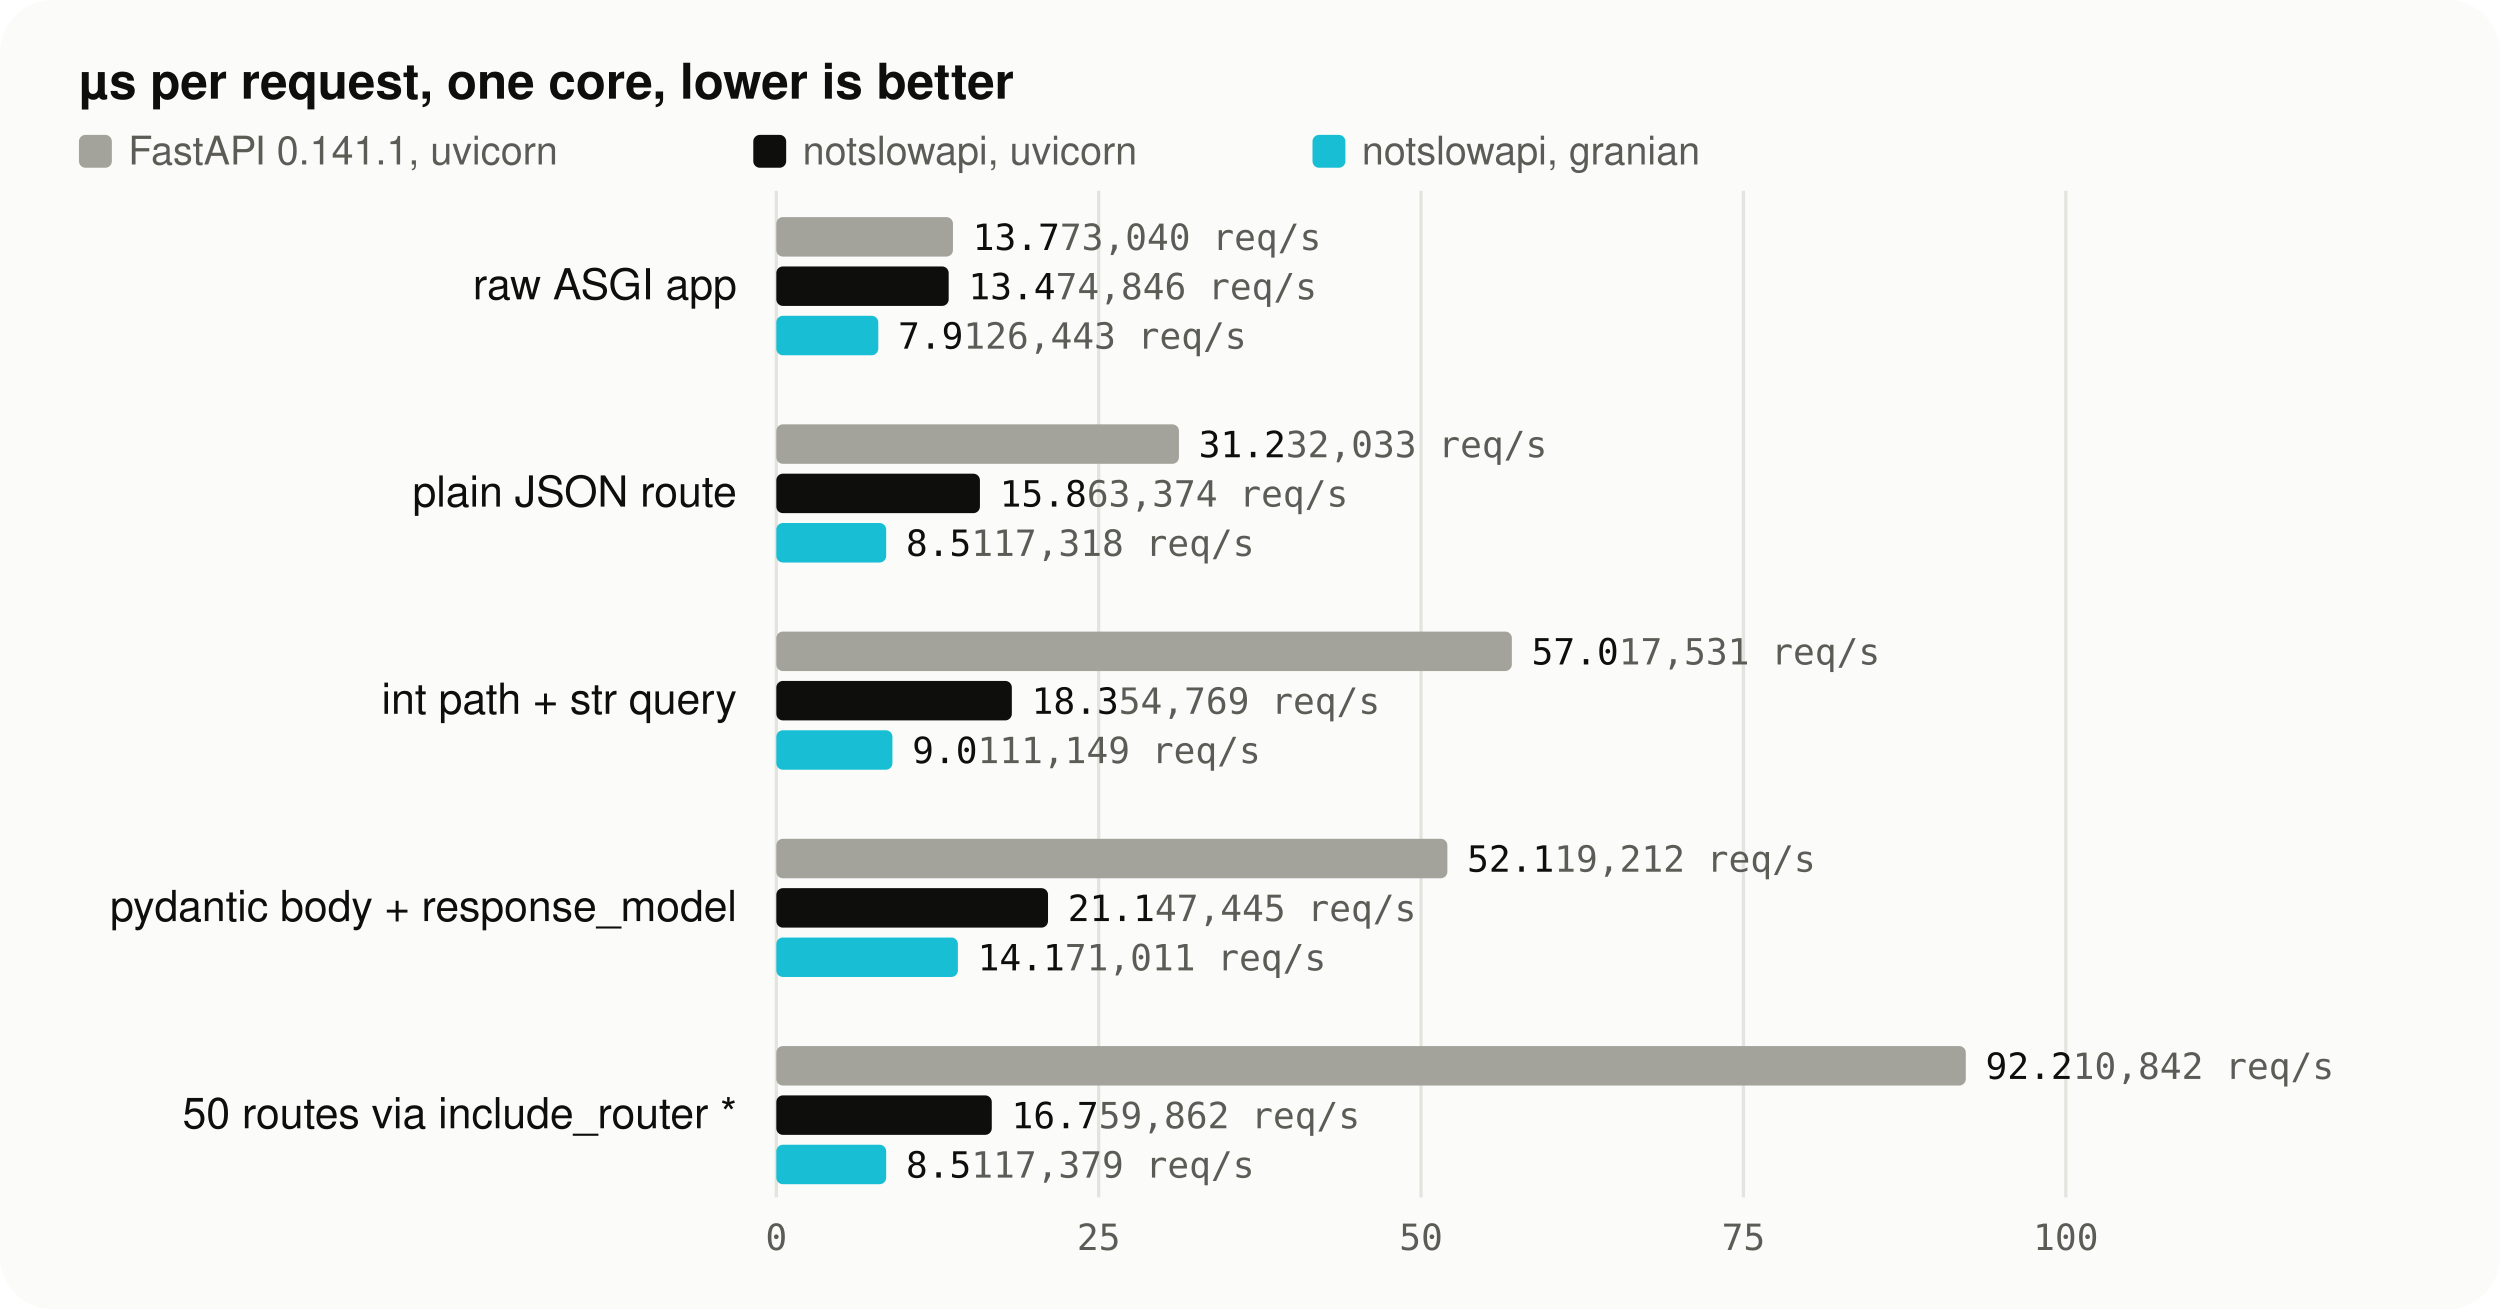
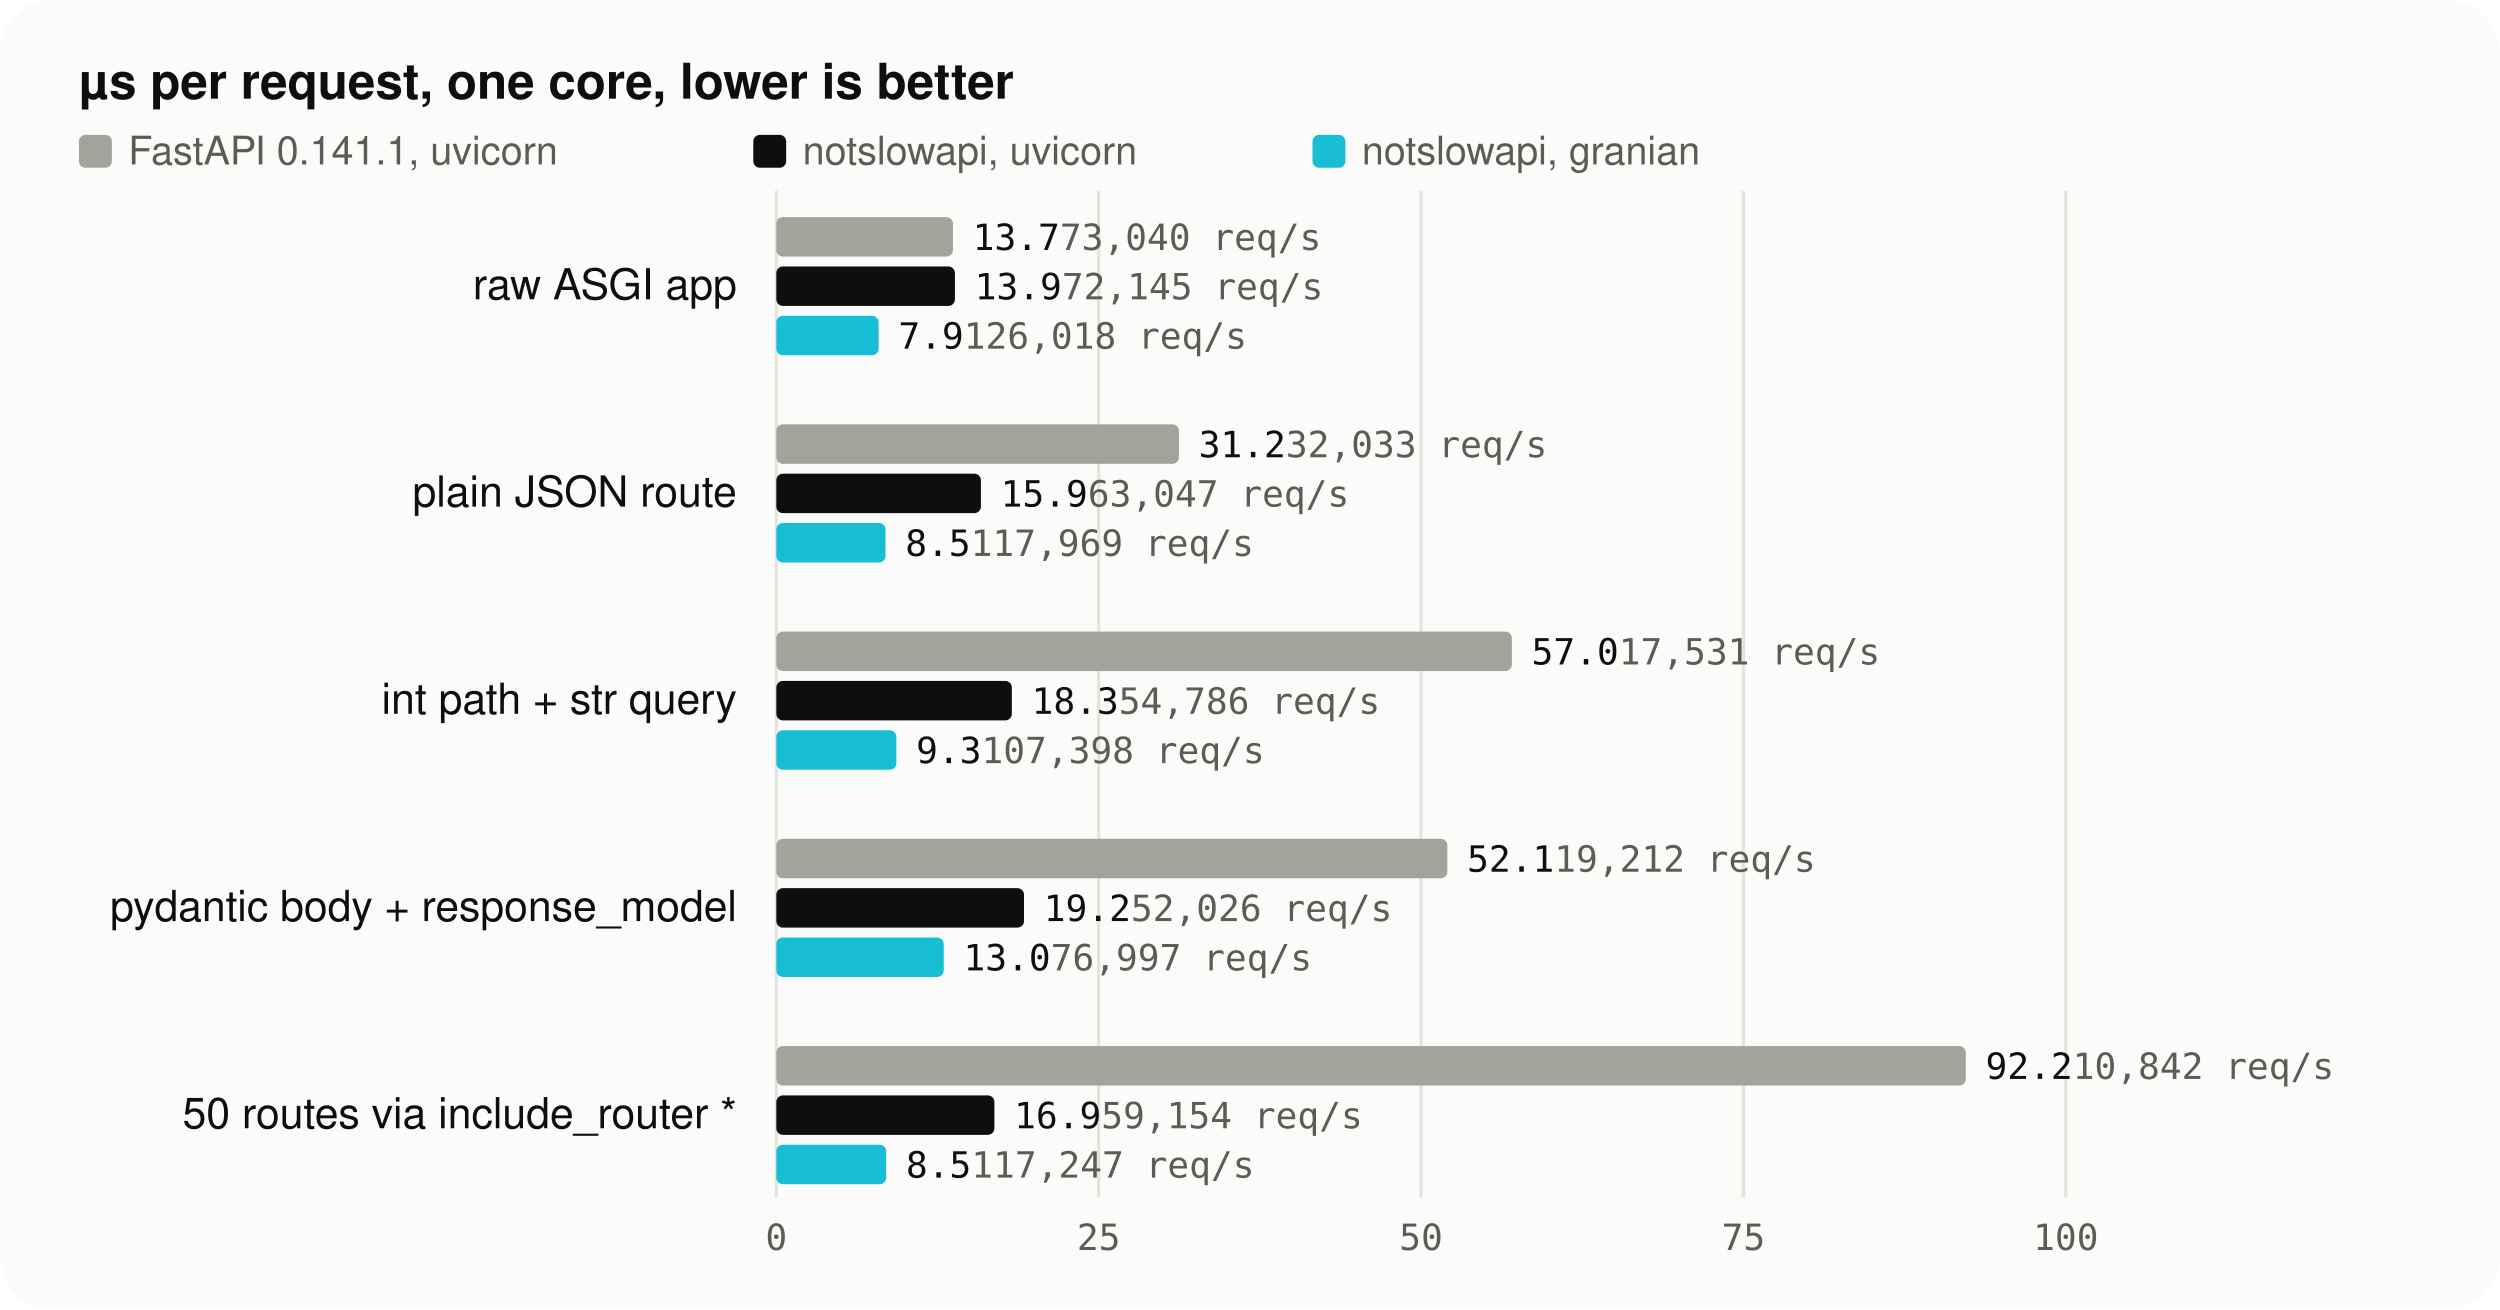
<svg xmlns="http://www.w3.org/2000/svg" viewBox="0 0 760 398" width="760" height="398" font-family="Instrument Sans, -apple-system, Segoe UI, Helvetica, Arial, sans-serif" font-size="13" role="img" aria-label="Microseconds per request by route">
  <rect width="760" height="398" fill="#fbfbf9" rx="16" />
  <text x="24" y="30" font-size="15" font-weight="600" fill="#0e0e0d">µs per request, one core, lower is better</text>
  <rect x="24" y="41" width="10" height="10" rx="2" fill="#a3a39c" />
  <text x="39" y="50" fill="#5c5c57" font-size="12">FastAPI 0.141.1, uvicorn</text>
  <rect x="229" y="41" width="10" height="10" rx="2" fill="#0e0e0d" />
  <text x="244" y="50" fill="#5c5c57" font-size="12">notslowapi, uvicorn</text>
  <rect x="399" y="41" width="10" height="10" rx="2" fill="#18bed4" />
  <text x="414" y="50" fill="#5c5c57" font-size="12">notslowapi, granian</text>
  <line x1="236.0" y1="58" x2="236.0" y2="364" stroke="#e4e4df" stroke-width="1" />
  <text x="236.0" y="380" text-anchor="middle" fill="#5c5c57" font-size="11" font-family="SF Mono, Menlo, Consolas, monospace">0</text>
  <line x1="334.0" y1="58" x2="334.0" y2="364" stroke="#e4e4df" stroke-width="1" />
  <text x="334.0" y="380" text-anchor="middle" fill="#5c5c57" font-size="11" font-family="SF Mono, Menlo, Consolas, monospace">25</text>
  <line x1="432.0" y1="58" x2="432.0" y2="364" stroke="#e4e4df" stroke-width="1" />
  <text x="432.0" y="380" text-anchor="middle" fill="#5c5c57" font-size="11" font-family="SF Mono, Menlo, Consolas, monospace">50</text>
  <line x1="530.0" y1="58" x2="530.0" y2="364" stroke="#e4e4df" stroke-width="1" />
  <text x="530.0" y="380" text-anchor="middle" fill="#5c5c57" font-size="11" font-family="SF Mono, Menlo, Consolas, monospace">75</text>
  <line x1="628.0" y1="58" x2="628.0" y2="364" stroke="#e4e4df" stroke-width="1" />
  <text x="628.0" y="380" text-anchor="middle" fill="#5c5c57" font-size="11" font-family="SF Mono, Menlo, Consolas, monospace">100</text>
  <text x="224" y="91.0" text-anchor="end" fill="#0e0e0d">raw ASGI app</text>
  <rect x="236" y="66" width="53.7" height="12" rx="2" fill="#a3a39c" />
  <text x="295.7" y="76" fill="#0e0e0d" font-size="11" font-family="SF Mono, Menlo, Consolas, monospace">13.7<tspan fill="#5c5c57"> 73,040 req/s</tspan>
  </text>
-   <rect x="236" y="81" width="52.4" height="12" rx="2" fill="#0e0e0d" />
-   <text x="294.4" y="91" fill="#0e0e0d" font-size="11" font-family="SF Mono, Menlo, Consolas, monospace">13.4<tspan fill="#5c5c57"> 74,846 req/s</tspan>
+   <rect x="236" y="81" width="54.3" height="12" rx="2" fill="#0e0e0d" />
+   <text x="296.3" y="91" fill="#0e0e0d" font-size="11" font-family="SF Mono, Menlo, Consolas, monospace">13.9<tspan fill="#5c5c57"> 72,145 req/s</tspan>
  </text>
-   <rect x="236" y="96" width="31.0" height="12" rx="2" fill="#18bed4" />
-   <text x="273.0" y="106" fill="#0e0e0d" font-size="11" font-family="SF Mono, Menlo, Consolas, monospace">7.9<tspan fill="#5c5c57"> 126,443 req/s</tspan>
+   <rect x="236" y="96" width="31.1" height="12" rx="2" fill="#18bed4" />
+   <text x="273.1" y="106" fill="#0e0e0d" font-size="11" font-family="SF Mono, Menlo, Consolas, monospace">7.9<tspan fill="#5c5c57"> 126,018 req/s</tspan>
  </text>
  <text x="224" y="154.0" text-anchor="end" fill="#0e0e0d">plain JSON route</text>
  <rect x="236" y="129" width="122.4" height="12" rx="2" fill="#a3a39c" />
  <text x="364.4" y="139" fill="#0e0e0d" font-size="11" font-family="SF Mono, Menlo, Consolas, monospace">31.2<tspan fill="#5c5c57"> 32,033 req/s</tspan>
  </text>
-   <rect x="236" y="144" width="61.9" height="12" rx="2" fill="#0e0e0d" />
-   <text x="303.9" y="154" fill="#0e0e0d" font-size="11" font-family="SF Mono, Menlo, Consolas, monospace">15.8<tspan fill="#5c5c57"> 63,374 req/s</tspan>
+   <rect x="236" y="144" width="62.2" height="12" rx="2" fill="#0e0e0d" />
+   <text x="304.2" y="154" fill="#0e0e0d" font-size="11" font-family="SF Mono, Menlo, Consolas, monospace">15.9<tspan fill="#5c5c57"> 63,047 req/s</tspan>
  </text>
-   <rect x="236" y="159" width="33.4" height="12" rx="2" fill="#18bed4" />
-   <text x="275.4" y="169" fill="#0e0e0d" font-size="11" font-family="SF Mono, Menlo, Consolas, monospace">8.5<tspan fill="#5c5c57"> 117,318 req/s</tspan>
+   <rect x="236" y="159" width="33.2" height="12" rx="2" fill="#18bed4" />
+   <text x="275.2" y="169" fill="#0e0e0d" font-size="11" font-family="SF Mono, Menlo, Consolas, monospace">8.5<tspan fill="#5c5c57"> 117,969 req/s</tspan>
  </text>
  <text x="224" y="217.0" text-anchor="end" fill="#0e0e0d">int path + str query</text>
  <rect x="236" y="192" width="223.6" height="12" rx="2" fill="#a3a39c" />
  <text x="465.6" y="202" fill="#0e0e0d" font-size="11" font-family="SF Mono, Menlo, Consolas, monospace">57.0<tspan fill="#5c5c57"> 17,531 req/s</tspan>
  </text>
  <rect x="236" y="207" width="71.6" height="12" rx="2" fill="#0e0e0d" />
-   <text x="313.6" y="217" fill="#0e0e0d" font-size="11" font-family="SF Mono, Menlo, Consolas, monospace">18.3<tspan fill="#5c5c57"> 54,769 req/s</tspan>
+   <text x="313.6" y="217" fill="#0e0e0d" font-size="11" font-family="SF Mono, Menlo, Consolas, monospace">18.3<tspan fill="#5c5c57"> 54,786 req/s</tspan>
  </text>
-   <rect x="236" y="222" width="35.3" height="12" rx="2" fill="#18bed4" />
-   <text x="277.3" y="232" fill="#0e0e0d" font-size="11" font-family="SF Mono, Menlo, Consolas, monospace">9.0<tspan fill="#5c5c57"> 111,149 req/s</tspan>
+   <rect x="236" y="222" width="36.5" height="12" rx="2" fill="#18bed4" />
+   <text x="278.5" y="232" fill="#0e0e0d" font-size="11" font-family="SF Mono, Menlo, Consolas, monospace">9.3<tspan fill="#5c5c57"> 107,398 req/s</tspan>
  </text>
  <text x="224" y="280.0" text-anchor="end" fill="#0e0e0d">pydantic body + response_model</text>
  <rect x="236" y="255" width="204.0" height="12" rx="2" fill="#a3a39c" />
  <text x="446.0" y="265" fill="#0e0e0d" font-size="11" font-family="SF Mono, Menlo, Consolas, monospace">52.1<tspan fill="#5c5c57"> 19,212 req/s</tspan>
  </text>
-   <rect x="236" y="270" width="82.6" height="12" rx="2" fill="#0e0e0d" />
-   <text x="324.6" y="280" fill="#0e0e0d" font-size="11" font-family="SF Mono, Menlo, Consolas, monospace">21.1<tspan fill="#5c5c57"> 47,445 req/s</tspan>
+   <rect x="236" y="270" width="75.3" height="12" rx="2" fill="#0e0e0d" />
+   <text x="317.3" y="280" fill="#0e0e0d" font-size="11" font-family="SF Mono, Menlo, Consolas, monospace">19.2<tspan fill="#5c5c57"> 52,026 req/s</tspan>
  </text>
-   <rect x="236" y="285" width="55.2" height="12" rx="2" fill="#18bed4" />
-   <text x="297.2" y="295" fill="#0e0e0d" font-size="11" font-family="SF Mono, Menlo, Consolas, monospace">14.1<tspan fill="#5c5c57"> 71,011 req/s</tspan>
+   <rect x="236" y="285" width="50.9" height="12" rx="2" fill="#18bed4" />
+   <text x="292.9" y="295" fill="#0e0e0d" font-size="11" font-family="SF Mono, Menlo, Consolas, monospace">13.0<tspan fill="#5c5c57"> 76,997 req/s</tspan>
  </text>
  <text x="224" y="343.0" text-anchor="end" fill="#0e0e0d">50 routes via include_router *</text>
  <rect x="236" y="318" width="361.6" height="12" rx="2" fill="#a3a39c" />
  <text x="603.6" y="328" fill="#0e0e0d" font-size="11" font-family="SF Mono, Menlo, Consolas, monospace">92.2<tspan fill="#5c5c57"> 10,842 req/s</tspan>
  </text>
-   <rect x="236" y="333" width="65.5" height="12" rx="2" fill="#0e0e0d" />
-   <text x="307.5" y="343" fill="#0e0e0d" font-size="11" font-family="SF Mono, Menlo, Consolas, monospace">16.7<tspan fill="#5c5c57"> 59,862 req/s</tspan>
+   <rect x="236" y="333" width="66.3" height="12" rx="2" fill="#0e0e0d" />
+   <text x="308.3" y="343" fill="#0e0e0d" font-size="11" font-family="SF Mono, Menlo, Consolas, monospace">16.9<tspan fill="#5c5c57"> 59,154 req/s</tspan>
  </text>
  <rect x="236" y="348" width="33.4" height="12" rx="2" fill="#18bed4" />
-   <text x="275.4" y="358" fill="#0e0e0d" font-size="11" font-family="SF Mono, Menlo, Consolas, monospace">8.5<tspan fill="#5c5c57"> 117,379 req/s</tspan>
+   <text x="275.4" y="358" fill="#0e0e0d" font-size="11" font-family="SF Mono, Menlo, Consolas, monospace">8.5<tspan fill="#5c5c57"> 117,247 req/s</tspan>
  </text>
</svg>
